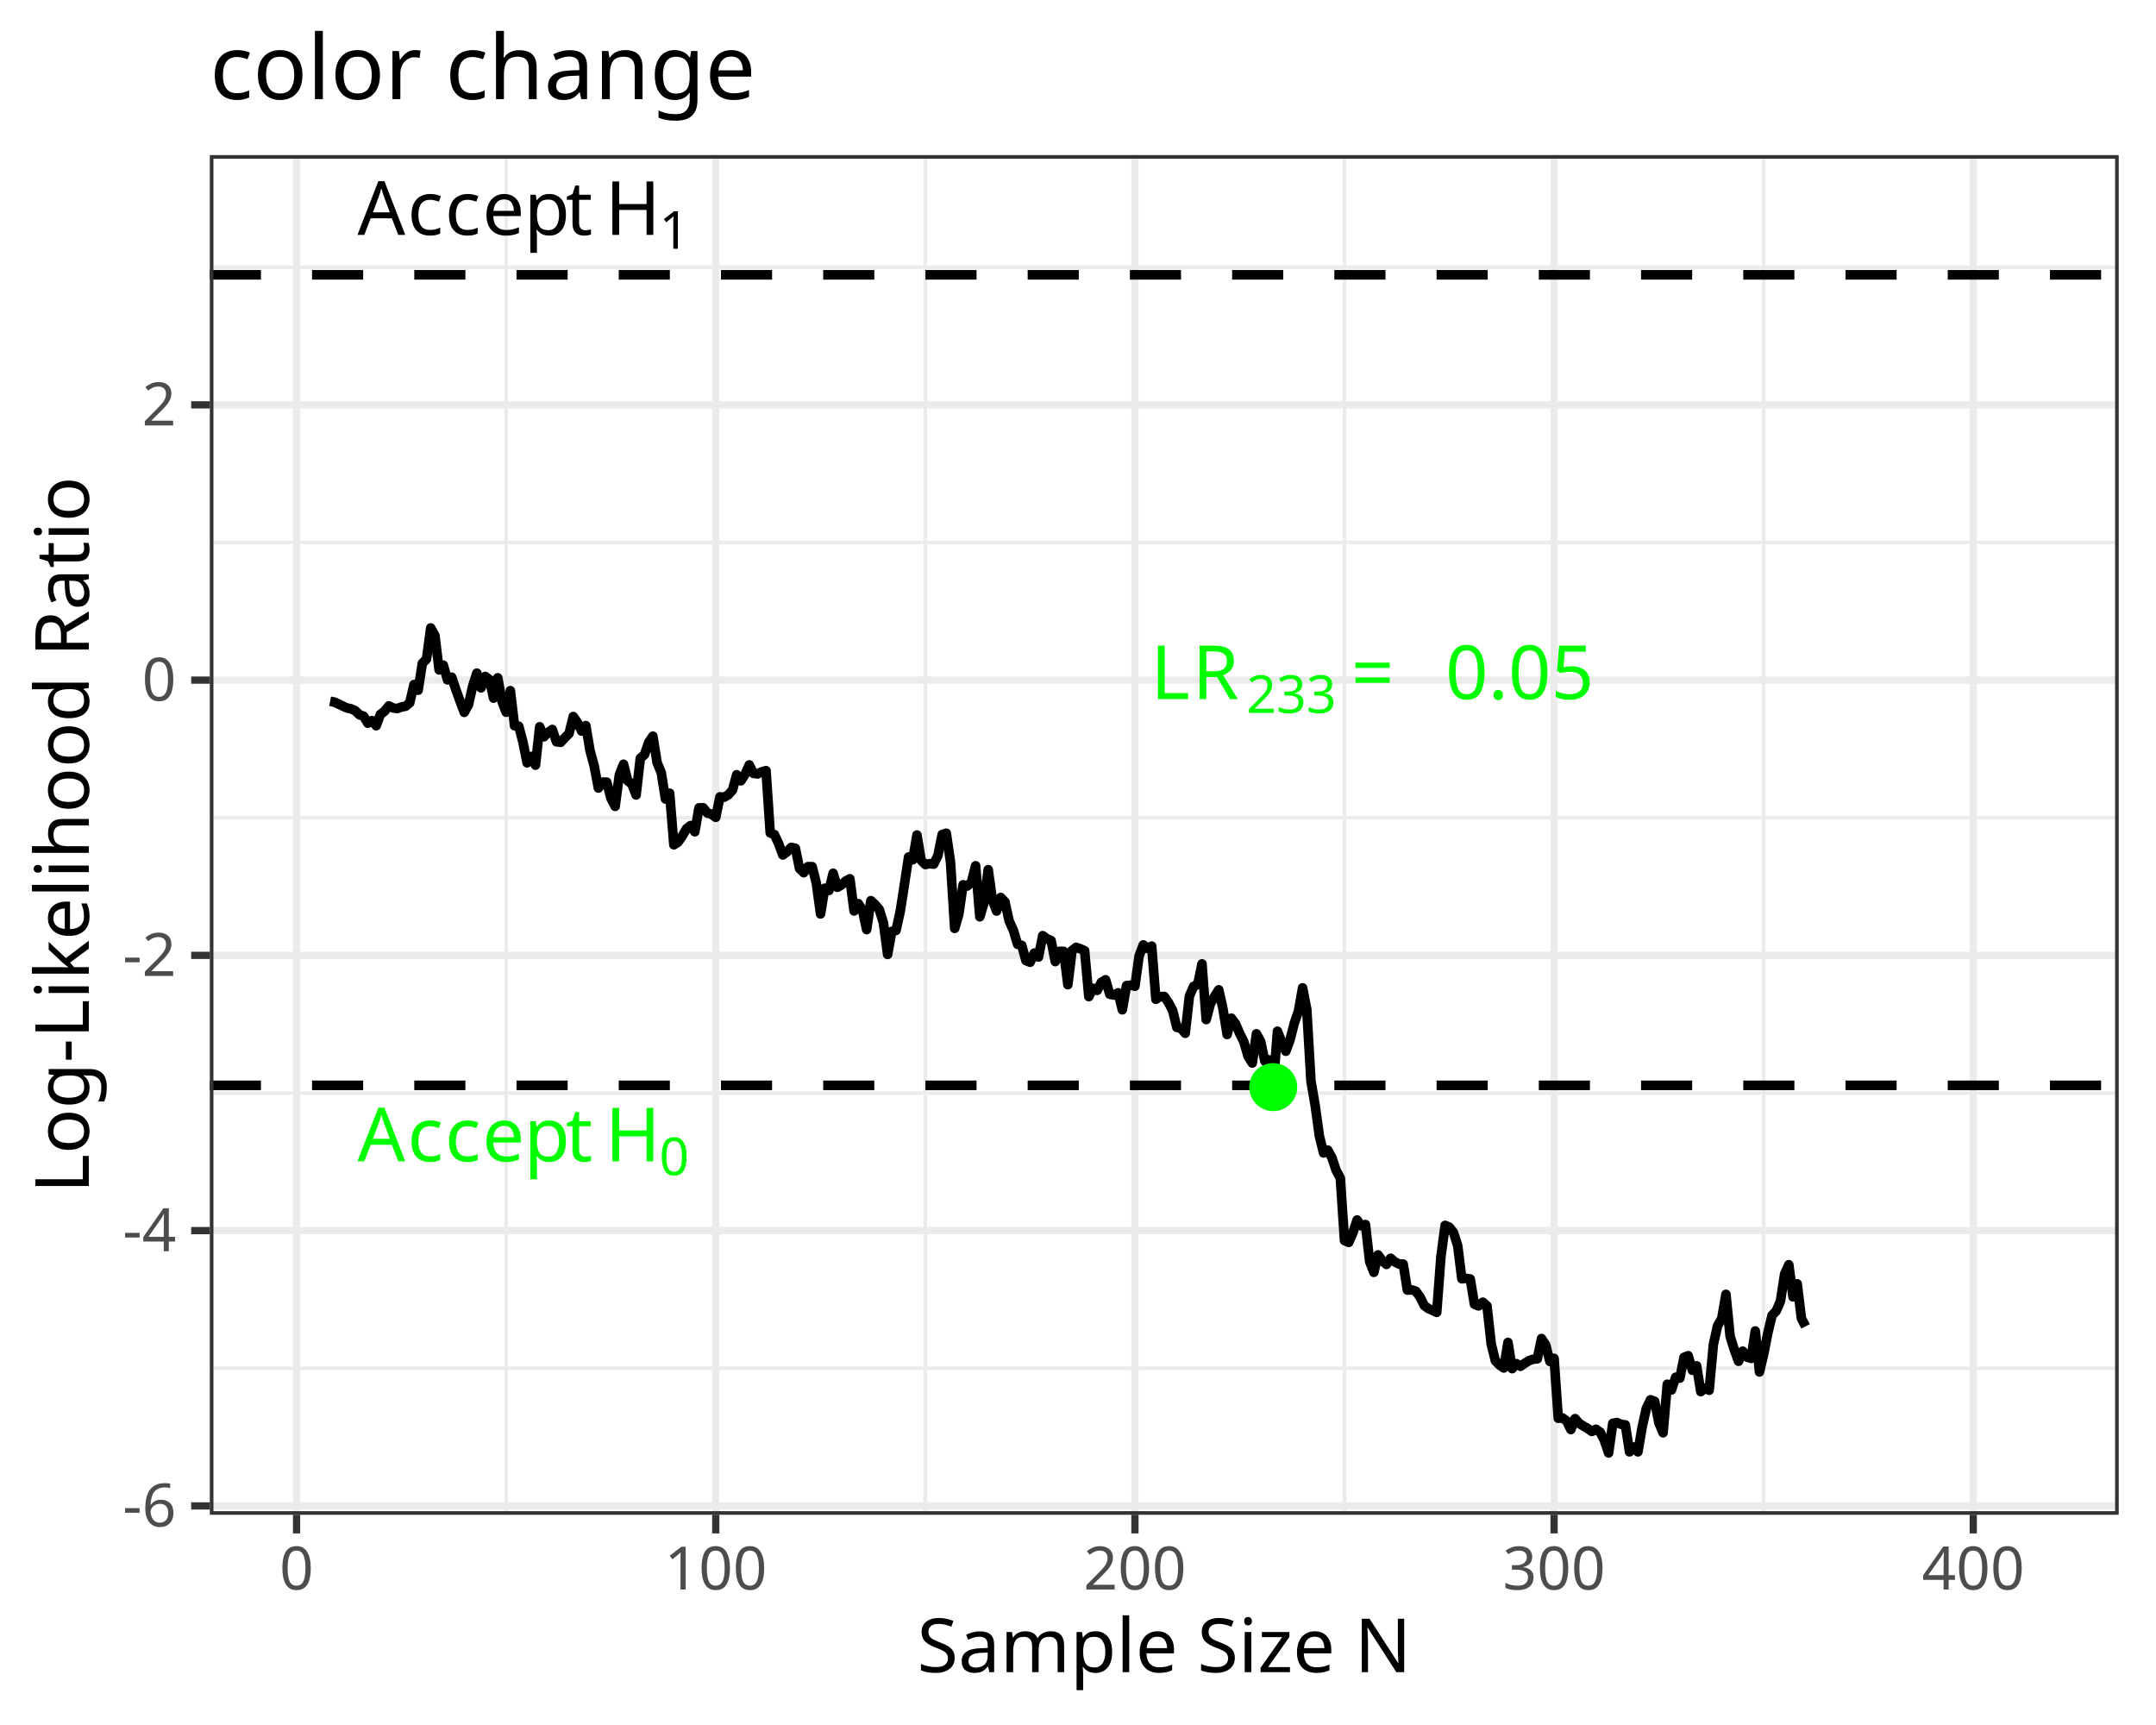
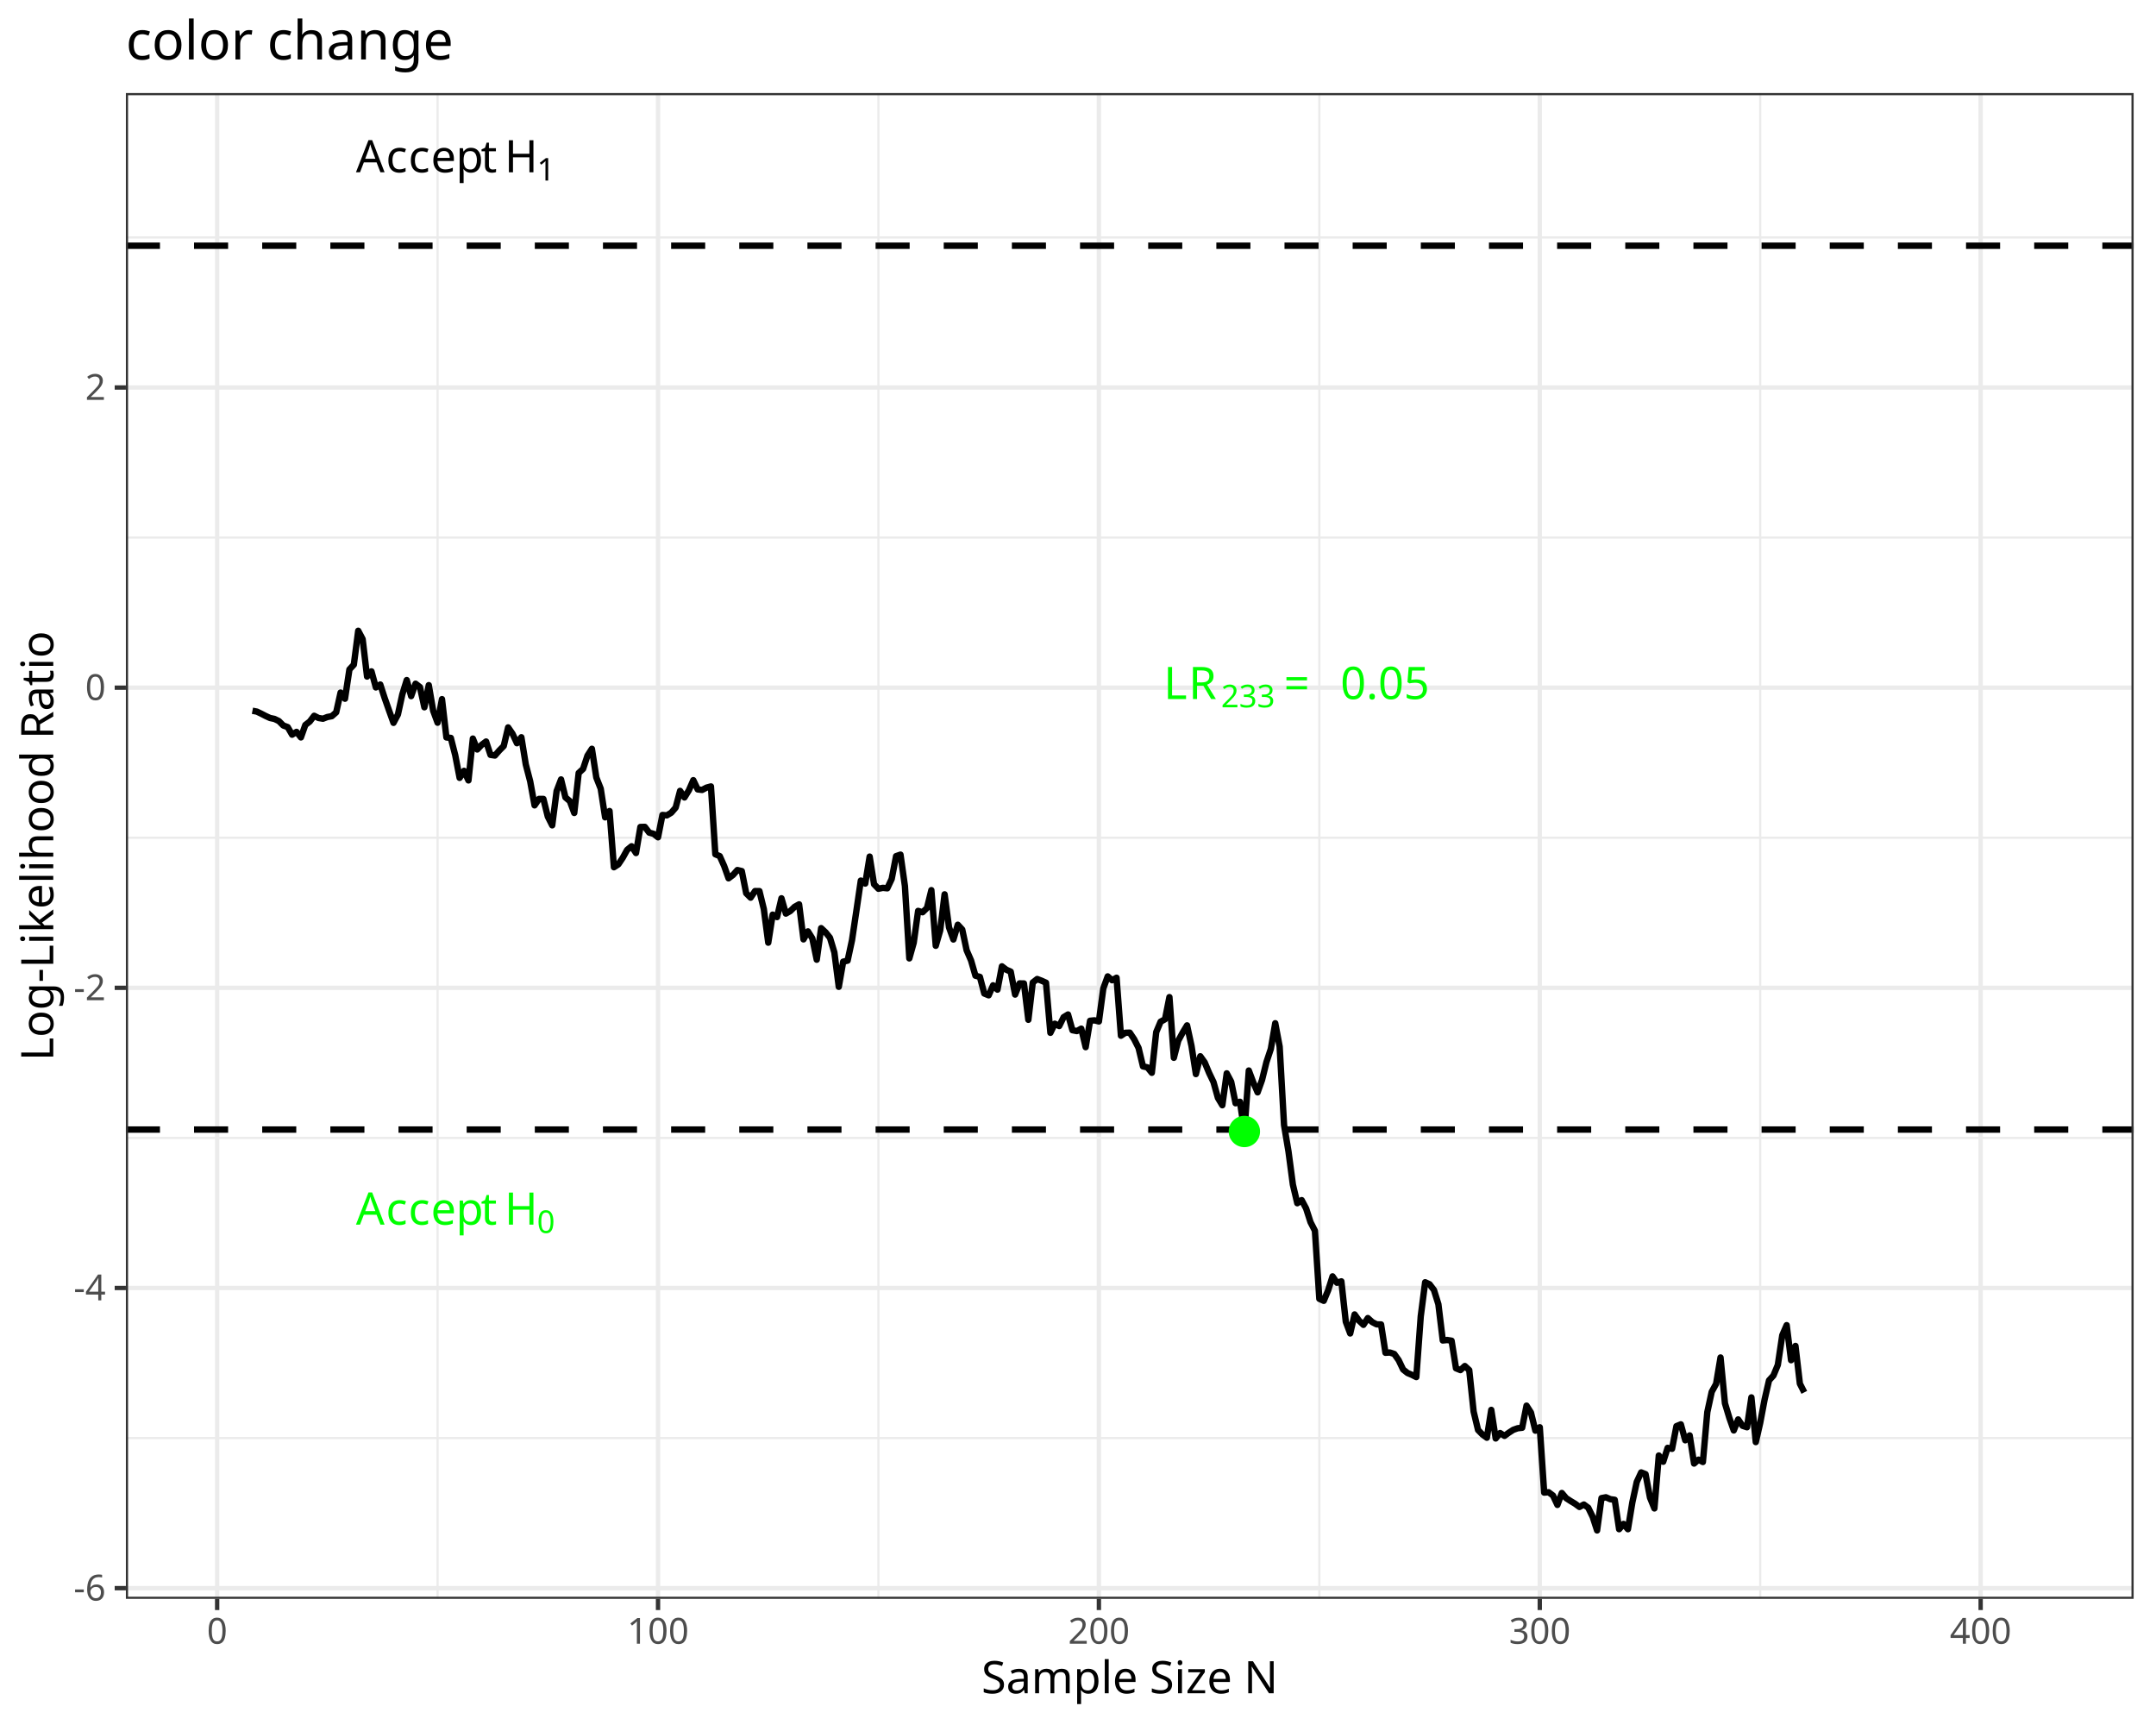
<svg xmlns="http://www.w3.org/2000/svg" class="svglite" data-engine-version="2.0" width="720.00pt" height="576.00pt" viewBox="0 0 720.00 576.00">
  <defs>
    <style type="text/css">
    .svglite line, .svglite polyline, .svglite polygon, .svglite path, .svglite rect, .svglite circle {
      fill: none;
      stroke: #000000;
      stroke-linecap: round;
      stroke-linejoin: round;
      stroke-miterlimit: 10.00;
    }
  </style>
  </defs>
  <rect width="100%" height="100%" style="stroke: none; fill: #FFFFFF;" />
  <defs>
    <clipPath id="cpMC4wMHw3MjAuMDB8MC4wMHw1NzYuMDA=">
      <rect x="0.00" y="0.00" width="720.00" height="576.00" />
    </clipPath>
  </defs>
  <g clip-path="url(#cpMC4wMHw3MjAuMDB8MC4wMHw1NzYuMDA=)">
-     <rect x="0.00" y="0.00" width="720.00" height="576.00" style="stroke-width: 2.42; stroke: #FFFFFF; fill: #FFFFFF;" />
+     <rect x="-0" y="0.00" width="720.00" height="576.00" style="stroke-width: 1.45; stroke: #FFFFFF; fill: #FFFFFF;" />
  </g>
  <defs>
-     <clipPath id="cpNzAuMDd8NzA3LjU1fDUxLjc4fDUwNS44MA==">
-       <rect x="70.07" y="51.78" width="637.48" height="454.02" />
+     <clipPath id="cpNDIuMDR8NzEyLjUzfDMxLjA3fDUzMy44OA==">
+       <rect x="42.04" y="31.07" width="670.49" height="502.81" />
    </clipPath>
  </defs>
-   <g clip-path="url(#cpNzAuMDd8NzA3LjU1fDUxLjc4fDUwNS44MA==)">
-     <rect x="70.07" y="51.78" width="637.48" height="454.02" style="stroke-width: 2.42; stroke: none; fill: #FFFFFF;" />
-     <polyline points="70.07,456.88 707.55,456.88 " style="stroke-width: 1.21; stroke: #EBEBEB; stroke-linecap: butt;" />
-     <polyline points="70.07,364.97 707.55,364.97 " style="stroke-width: 1.21; stroke: #EBEBEB; stroke-linecap: butt;" />
-     <polyline points="70.07,273.05 707.55,273.05 " style="stroke-width: 1.21; stroke: #EBEBEB; stroke-linecap: butt;" />
-     <polyline points="70.07,181.14 707.55,181.14 " style="stroke-width: 1.21; stroke: #EBEBEB; stroke-linecap: butt;" />
-     <polyline points="70.07,89.22 707.55,89.22 " style="stroke-width: 1.21; stroke: #EBEBEB; stroke-linecap: butt;" />
-     <polyline points="169.03,505.80 169.03,51.78 " style="stroke-width: 1.21; stroke: #EBEBEB; stroke-linecap: butt;" />
-     <polyline points="309.02,505.80 309.02,51.78 " style="stroke-width: 1.21; stroke: #EBEBEB; stroke-linecap: butt;" />
-     <polyline points="449.00,505.80 449.00,51.78 " style="stroke-width: 1.21; stroke: #EBEBEB; stroke-linecap: butt;" />
-     <polyline points="588.98,505.80 588.98,51.78 " style="stroke-width: 1.21; stroke: #EBEBEB; stroke-linecap: butt;" />
-     <polyline points="70.07,502.84 707.55,502.84 " style="stroke-width: 2.42; stroke: #EBEBEB; stroke-linecap: butt;" />
-     <polyline points="70.07,410.92 707.55,410.92 " style="stroke-width: 2.42; stroke: #EBEBEB; stroke-linecap: butt;" />
-     <polyline points="70.07,319.01 707.55,319.01 " style="stroke-width: 2.42; stroke: #EBEBEB; stroke-linecap: butt;" />
-     <polyline points="70.07,227.09 707.55,227.09 " style="stroke-width: 2.42; stroke: #EBEBEB; stroke-linecap: butt;" />
-     <polyline points="70.07,135.18 707.55,135.18 " style="stroke-width: 2.42; stroke: #EBEBEB; stroke-linecap: butt;" />
-     <polyline points="99.04,505.80 99.04,51.78 " style="stroke-width: 2.42; stroke: #EBEBEB; stroke-linecap: butt;" />
-     <polyline points="239.03,505.80 239.03,51.78 " style="stroke-width: 2.42; stroke: #EBEBEB; stroke-linecap: butt;" />
-     <polyline points="379.01,505.80 379.01,51.78 " style="stroke-width: 2.42; stroke: #EBEBEB; stroke-linecap: butt;" />
-     <polyline points="518.99,505.80 518.99,51.78 " style="stroke-width: 2.42; stroke: #EBEBEB; stroke-linecap: butt;" />
-     <polyline points="658.97,505.80 658.97,51.78 " style="stroke-width: 2.42; stroke: #EBEBEB; stroke-linecap: butt;" />
-     <polyline points="110.24,234.16 111.64,234.42 113.04,235.07 114.44,235.76 115.84,236.38 117.24,236.67 118.64,237.32 120.04,238.67 121.44,239.16 122.84,241.49 124.24,240.63 125.64,242.32 127.04,238.52 128.44,237.48 129.84,235.70 131.24,236.39 132.64,236.60 134.04,236.08 135.44,235.82 136.84,234.65 138.24,228.60 139.64,230.48 141.04,221.51 142.44,220.06 143.84,209.67 145.24,212.22 146.64,223.69 148.04,222.11 149.44,227.02 150.84,226.13 152.24,230.28 153.64,234.13 155.04,237.87 156.44,235.32 157.84,229.16 159.24,224.77 160.64,229.69 162.04,225.88 163.44,226.91 164.83,233.10 166.23,226.33 167.63,234.16 169.03,237.82 170.43,230.61 171.83,242.33 173.23,242.48 174.63,247.75 176.03,254.71 177.43,252.57 178.83,255.49 180.23,242.68 181.63,246.02 183.03,244.59 184.43,243.58 185.83,247.68 187.23,247.87 188.63,246.34 190.03,244.96 191.43,239.26 192.83,241.22 194.23,244.11 195.63,242.28 197.03,250.59 198.43,255.76 199.83,263.14 201.23,261.17 202.63,261.17 204.03,266.58 205.43,269.25 206.83,258.77 208.23,255.19 209.63,260.71 211.03,261.84 212.43,265.46 213.83,253.22 215.23,251.98 216.63,247.91 218.03,245.81 219.43,254.61 220.83,258.03 222.23,266.80 223.63,264.86 225.03,282.08 226.43,281.20 227.83,279.18 229.23,276.75 230.63,275.66 232.03,277.74 233.43,269.76 234.83,269.72 236.23,271.48 237.63,271.85 239.03,272.91 240.43,266.08 241.83,266.20 243.23,265.39 244.62,263.82 246.02,258.70 247.42,260.72 248.82,258.53 250.22,255.42 251.62,258.24 253.02,258.41 254.42,257.71 255.82,257.33 257.22,278.12 258.62,278.68 260.02,281.70 261.42,285.48 262.82,284.46 264.22,282.95 265.62,283.26 267.02,290.04 268.42,291.40 269.82,289.38 271.22,289.39 272.62,294.90 274.02,305.18 275.42,296.60 276.82,297.34 278.22,291.59 279.62,296.28 281.02,295.50 282.42,294.19 283.82,293.44 285.22,304.18 286.62,301.73 288.02,303.87 289.42,310.40 290.82,300.74 292.22,302.01 293.62,303.68 295.02,308.17 296.42,318.70 297.82,311.00 299.22,310.69 300.62,304.40 302.02,295.39 303.42,286.17 304.82,287.08 306.22,278.83 307.62,287.29 309.02,288.68 310.42,288.39 311.82,288.54 313.22,285.67 314.62,278.69 316.02,278.22 317.42,287.85 318.82,310.00 320.22,305.19 321.62,295.45 323.02,295.86 324.41,294.58 325.81,289.09 327.21,306.13 328.61,301.45 330.01,290.38 331.41,300.49 332.81,304.21 334.21,299.68 335.61,301.17 337.01,307.52 338.41,310.62 339.81,315.30 341.21,315.66 342.61,320.75 344.01,321.31 345.41,318.24 346.81,319.57 348.21,312.43 349.61,313.46 351.01,314.06 352.41,321.08 353.81,317.66 355.21,317.67 356.61,328.80 358.01,317.38 359.41,316.32 360.81,316.83 362.21,317.45 363.61,332.78 365.01,330.00 366.41,330.70 367.81,328.00 369.21,327.17 370.61,331.99 372.01,332.26 373.41,331.51 374.81,337.18 376.21,329.10 377.61,328.97 379.01,329.31 380.41,319.19 381.81,315.51 383.21,316.70 384.61,315.92 386.01,333.68 387.41,332.78 388.81,332.73 390.21,334.76 391.61,337.43 393.01,343.07 394.41,343.36 395.81,345.03 397.21,332.57 398.61,329.37 400.01,328.64 401.41,321.85 402.81,340.44 404.20,335.20 405.60,332.73 407.00,330.51 408.40,336.79 409.80,345.43 411.20,339.97 412.60,341.84 414.00,345.08 415.40,347.90 416.80,352.73 418.20,354.96 419.60,345.20 421.00,347.76 422.40,354.36 423.80,353.90 425.20,363.01 426.60,344.33 428.00,347.92 429.40,351.02 430.80,347.25 432.20,341.75 433.60,337.71 435.00,329.85 436.40,337.02 437.80,361.00 439.20,369.11 440.60,379.28 442.00,384.97 443.40,384.03 444.80,386.59 446.20,390.78 447.60,393.38 449.00,414.24 450.40,414.85 451.80,411.63 453.20,407.37 454.60,409.33 456.00,408.89 457.40,421.26 458.80,424.85 460.20,419.03 461.60,420.92 463.00,422.21 464.40,420.14 465.80,421.37 467.20,422.07 468.60,422.09 470.00,430.77 471.40,430.69 472.80,431.14 474.20,433.04 475.60,435.88 477.00,436.95 478.40,437.53 479.80,438.21 481.20,419.61 482.60,409.17 483.99,409.78 485.39,411.55 486.79,415.90 488.19,427.00 489.59,426.85 490.99,427.08 492.39,435.51 493.79,436.06 495.19,434.82 496.59,436.07 497.99,448.77 499.39,454.41 500.79,455.80 502.19,456.78 503.59,448.25 504.99,457.01 506.39,455.34 507.79,456.21 509.19,455.22 510.59,454.36 511.99,453.87 513.39,453.73 514.79,446.96 516.19,449.07 517.59,454.61 518.99,453.58 520.39,473.58 521.79,473.47 523.19,474.48 524.59,477.35 525.99,473.70 527.39,475.30 528.79,476.17 530.19,476.98 531.59,477.98 532.99,477.24 534.39,478.22 535.79,481.02 537.19,485.16 538.59,475.27 539.99,475.01 541.39,475.60 542.79,475.79 544.19,484.79 545.59,483.17 546.99,484.79 548.39,476.55 549.79,470.31 551.19,467.41 552.59,467.93 553.99,475.12 555.39,478.43 556.79,462.22 558.19,464.13 559.59,459.88 560.99,460.17 562.38,453.23 563.78,452.69 565.18,457.56 566.58,456.07 567.98,464.69 569.38,463.50 570.78,464.22 572.18,448.93 573.58,442.72 574.98,440.27 576.38,432.20 577.78,446.24 579.18,450.71 580.58,454.55 581.98,451.17 583.38,453.12 584.78,453.58 586.18,444.43 587.58,458.11 588.98,452.22 590.38,445.05 591.78,439.22 593.18,437.74 594.58,434.48 595.98,425.41 597.38,422.31 598.78,433.04 600.18,428.67 601.58,440.22 602.98,442.89 " style="stroke-width: 3.20; stroke-linecap: butt;" />
-     <line x1="70.07" y1="91.77" x2="707.55" y2="91.77" style="stroke-width: 3.20; stroke-dasharray: 17.07,17.07; stroke-linecap: butt;" />
-     <line x1="70.07" y1="362.41" x2="707.55" y2="362.41" style="stroke-width: 3.20; stroke-dasharray: 17.07,17.07; stroke-linecap: butt;" />
-     <circle cx="425.20" cy="363.01" r="7.21" style="stroke-width: 1.61; stroke: #00FF00; fill: #00FF00;" />
-     <text x="384.29" y="233.43" style="font-size: 25.00px; fill: #00FF00; font-family: sans;" textLength="13.90px" lengthAdjust="spacingAndGlyphs">L</text>
-     <text x="398.19" y="233.43" style="font-size: 25.00px; fill: #00FF00; font-family: sans;" textLength="18.06px" lengthAdjust="spacingAndGlyphs">R</text>
-     <text x="416.25" y="238.05" style="font-size: 17.50px; fill: #00FF00; font-family: sans;" textLength="29.20px" lengthAdjust="spacingAndGlyphs">233</text>
-     <text x="451.24" y="233.43" style="font-size: 25.00px; fill: #00FF00; font-family: sans;" textLength="19.41px" lengthAdjust="spacingAndGlyphs">=</text>
-     <text x="476.44" y="233.43" style="font-size: 25.00px; fill: #00FF00; font-family: sans;" textLength="6.25px" lengthAdjust="spacingAndGlyphs"> </text>
-     <text x="482.69" y="233.43" style="font-size: 25.00px; fill: #00FF00; font-family: sans;" textLength="48.66px" lengthAdjust="spacingAndGlyphs">0.05</text>
-     <text x="119.38" y="78.43" style="font-size: 25.00px; font-family: sans;" textLength="16.68px" lengthAdjust="spacingAndGlyphs">A</text>
-     <text x="136.06" y="78.43" style="font-size: 25.00px; font-family: sans;" textLength="12.51px" lengthAdjust="spacingAndGlyphs">c</text>
-     <text x="148.57" y="78.43" style="font-size: 25.00px; font-family: sans;" textLength="12.51px" lengthAdjust="spacingAndGlyphs">c</text>
-     <text x="161.08" y="78.43" style="font-size: 25.00px; font-family: sans;" textLength="13.90px" lengthAdjust="spacingAndGlyphs">e</text>
-     <text x="174.99" y="78.43" style="font-size: 25.00px; font-family: sans;" textLength="13.90px" lengthAdjust="spacingAndGlyphs">p</text>
-     <text x="188.89" y="78.43" style="font-size: 25.00px; font-family: sans;" textLength="6.94px" lengthAdjust="spacingAndGlyphs">t</text>
-     <text x="195.84" y="78.43" style="font-size: 25.00px; font-family: sans;" textLength="6.25px" lengthAdjust="spacingAndGlyphs"> </text>
-     <text x="202.09" y="78.43" style="font-size: 25.00px; font-family: sans;" textLength="18.06px" lengthAdjust="spacingAndGlyphs">H</text>
-     <text x="220.15" y="83.05" style="font-size: 17.50px; font-family: sans;" textLength="9.73px" lengthAdjust="spacingAndGlyphs">1</text>
-     <text x="119.38" y="387.78" style="font-size: 25.00px; fill: #00FF00; font-family: sans;" textLength="16.68px" lengthAdjust="spacingAndGlyphs">A</text>
-     <text x="136.06" y="387.78" style="font-size: 25.00px; fill: #00FF00; font-family: sans;" textLength="12.51px" lengthAdjust="spacingAndGlyphs">c</text>
-     <text x="148.57" y="387.78" style="font-size: 25.00px; fill: #00FF00; font-family: sans;" textLength="12.51px" lengthAdjust="spacingAndGlyphs">c</text>
-     <text x="161.08" y="387.78" style="font-size: 25.00px; fill: #00FF00; font-family: sans;" textLength="13.90px" lengthAdjust="spacingAndGlyphs">e</text>
-     <text x="174.99" y="387.78" style="font-size: 25.00px; fill: #00FF00; font-family: sans;" textLength="13.90px" lengthAdjust="spacingAndGlyphs">p</text>
-     <text x="188.89" y="387.78" style="font-size: 25.00px; fill: #00FF00; font-family: sans;" textLength="6.94px" lengthAdjust="spacingAndGlyphs">t</text>
-     <text x="195.84" y="387.78" style="font-size: 25.00px; fill: #00FF00; font-family: sans;" textLength="6.25px" lengthAdjust="spacingAndGlyphs"> </text>
-     <text x="202.09" y="387.78" style="font-size: 25.00px; fill: #00FF00; font-family: sans;" textLength="18.06px" lengthAdjust="spacingAndGlyphs">H</text>
-     <text x="220.15" y="392.40" style="font-size: 17.50px; fill: #00FF00; font-family: sans;" textLength="9.73px" lengthAdjust="spacingAndGlyphs">0</text>
-     <rect x="70.07" y="51.78" width="637.48" height="454.02" style="stroke-width: 2.42; stroke: #333333;" />
+   <g clip-path="url(#cpNDIuMDR8NzEyLjUzfDMxLjA3fDUzMy44OA==)">
+     <rect x="42.04" y="31.07" width="670.49" height="502.81" style="stroke-width: 1.45; stroke: none; fill: #FFFFFF;" />
+     <polyline points="42.04,480.19 712.53,480.19 " style="stroke-width: 0.73; stroke: #EBEBEB; stroke-linecap: butt;" />
+     <polyline points="42.04,379.96 712.53,379.96 " style="stroke-width: 0.73; stroke: #EBEBEB; stroke-linecap: butt;" />
+     <polyline points="42.04,279.73 712.53,279.73 " style="stroke-width: 0.73; stroke: #EBEBEB; stroke-linecap: butt;" />
+     <polyline points="42.04,179.51 712.53,179.51 " style="stroke-width: 0.73; stroke: #EBEBEB; stroke-linecap: butt;" />
+     <polyline points="42.04,79.28 712.53,79.28 " style="stroke-width: 0.73; stroke: #EBEBEB; stroke-linecap: butt;" />
+     <polyline points="146.13,533.88 146.13,31.07 " style="stroke-width: 0.73; stroke: #EBEBEB; stroke-linecap: butt;" />
+     <polyline points="293.36,533.88 293.36,31.07 " style="stroke-width: 0.73; stroke: #EBEBEB; stroke-linecap: butt;" />
+     <polyline points="440.59,533.88 440.59,31.07 " style="stroke-width: 0.73; stroke: #EBEBEB; stroke-linecap: butt;" />
+     <polyline points="587.82,533.88 587.82,31.07 " style="stroke-width: 0.73; stroke: #EBEBEB; stroke-linecap: butt;" />
+     <polyline points="42.04,530.30 712.53,530.30 " style="stroke-width: 1.45; stroke: #EBEBEB; stroke-linecap: butt;" />
+     <polyline points="42.04,430.07 712.53,430.07 " style="stroke-width: 1.45; stroke: #EBEBEB; stroke-linecap: butt;" />
+     <polyline points="42.04,329.85 712.53,329.85 " style="stroke-width: 1.45; stroke: #EBEBEB; stroke-linecap: butt;" />
+     <polyline points="42.04,229.62 712.53,229.62 " style="stroke-width: 1.45; stroke: #EBEBEB; stroke-linecap: butt;" />
+     <polyline points="42.04,129.39 712.53,129.39 " style="stroke-width: 1.45; stroke: #EBEBEB; stroke-linecap: butt;" />
+     <polyline points="72.52,533.88 72.52,31.07 " style="stroke-width: 1.45; stroke: #EBEBEB; stroke-linecap: butt;" />
+     <polyline points="219.75,533.88 219.75,31.07 " style="stroke-width: 1.45; stroke: #EBEBEB; stroke-linecap: butt;" />
+     <polyline points="366.98,533.88 366.98,31.07 " style="stroke-width: 1.45; stroke: #EBEBEB; stroke-linecap: butt;" />
+     <polyline points="514.21,533.88 514.21,31.07 " style="stroke-width: 1.45; stroke: #EBEBEB; stroke-linecap: butt;" />
+     <polyline points="661.44,533.88 661.44,31.07 " style="stroke-width: 1.45; stroke: #EBEBEB; stroke-linecap: butt;" />
+     <polyline points="84.30,237.33 85.77,237.61 87.24,238.31 88.71,239.07 90.18,239.75 91.66,240.06 93.13,240.77 94.60,242.25 96.07,242.78 97.55,245.32 99.02,244.38 100.49,246.23 101.96,242.08 103.44,240.94 104.91,239.01 106.38,239.75 107.85,239.99 109.32,239.42 110.80,239.14 112.27,237.86 113.74,231.26 115.21,233.31 116.69,223.54 118.16,221.95 119.63,210.62 121.10,213.40 122.58,225.91 124.05,224.18 125.52,229.54 126.99,228.57 128.46,233.10 129.94,237.29 131.41,241.37 132.88,238.59 134.35,231.87 135.83,227.09 137.30,232.45 138.77,228.30 140.24,229.42 141.72,236.17 143.19,228.78 144.66,237.33 146.13,241.32 147.60,233.45 149.08,246.24 150.55,246.40 152.02,252.15 153.49,259.74 154.97,257.40 156.44,260.59 157.91,246.62 159.38,250.26 160.86,248.70 162.33,247.60 163.80,252.06 165.27,252.28 166.74,250.60 168.22,249.10 169.69,242.89 171.16,245.02 172.63,248.17 174.11,246.18 175.58,255.24 177.05,260.88 178.52,268.92 180.00,266.77 181.47,266.78 182.94,272.68 184.41,275.59 185.88,264.16 187.36,260.26 188.83,266.27 190.30,267.51 191.77,271.46 193.25,258.11 194.72,256.76 196.19,252.32 197.66,250.03 199.14,259.62 200.61,263.35 202.08,272.92 203.55,270.81 205.02,289.58 206.50,288.62 207.97,286.42 209.44,283.77 210.91,282.58 212.39,284.84 213.86,276.14 215.33,276.10 216.80,278.02 218.28,278.43 219.75,279.58 221.22,272.13 222.69,272.26 224.16,271.38 225.64,269.67 227.11,264.08 228.58,266.28 230.05,263.89 231.53,260.51 233.00,263.59 234.47,263.77 235.94,263.00 237.42,262.60 238.89,285.26 240.36,285.87 241.83,289.16 243.30,293.28 244.78,292.17 246.25,290.52 247.72,290.87 249.19,298.26 250.67,299.74 252.14,297.54 253.61,297.55 255.08,303.56 256.56,314.77 258.03,305.41 259.50,306.22 260.97,299.95 262.44,305.06 263.92,304.21 265.39,302.78 266.86,301.97 268.33,313.67 269.81,311.00 271.28,313.34 272.75,320.46 274.22,309.92 275.70,311.31 277.17,313.13 278.64,318.03 280.11,329.51 281.58,321.11 283.06,320.77 284.53,313.92 286.00,304.09 287.47,294.04 288.95,295.03 290.42,286.03 291.89,295.26 293.36,296.77 294.83,296.46 296.31,296.62 297.78,293.50 299.25,285.88 300.72,285.37 302.20,295.87 303.67,320.02 305.14,314.78 306.61,304.16 308.09,304.61 309.56,303.21 311.03,297.23 312.50,315.81 313.97,310.70 315.45,298.63 316.92,309.65 318.39,313.71 319.86,308.78 321.34,310.39 322.81,317.31 324.28,320.70 325.75,325.80 327.23,326.19 328.70,331.75 330.17,332.35 331.64,329.01 333.11,330.45 334.59,322.67 336.06,323.80 337.53,324.45 339.00,332.10 340.48,328.37 341.95,328.39 343.42,340.52 344.89,328.07 346.37,326.91 347.84,327.47 349.31,328.14 350.78,344.87 352.25,341.83 353.73,342.60 355.20,339.65 356.67,338.75 358.14,344.00 359.62,344.29 361.09,343.48 362.56,349.66 364.03,340.85 365.51,340.70 366.98,341.08 368.45,330.05 369.92,326.03 371.39,327.32 372.87,326.48 374.34,345.84 375.81,344.86 377.28,344.81 378.76,347.02 380.23,349.93 381.70,356.08 383.17,356.40 384.65,358.22 386.12,344.64 387.59,341.15 389.06,340.35 390.53,332.95 392.01,353.21 393.48,347.50 394.95,344.80 396.42,342.38 397.90,349.23 399.37,358.65 400.84,352.70 402.31,354.75 403.79,358.28 405.26,361.35 406.73,366.62 408.20,369.05 409.67,358.40 411.15,361.20 412.62,368.39 414.09,367.90 415.56,377.82 417.04,357.46 418.51,361.37 419.98,364.75 421.45,360.64 422.93,354.64 424.40,350.23 425.87,341.67 427.34,349.49 428.81,375.64 430.29,384.48 431.76,395.56 433.23,401.77 434.70,400.74 436.18,403.53 437.65,408.10 439.12,410.95 440.59,433.68 442.07,434.36 443.54,430.84 445.01,426.20 446.48,428.33 447.95,427.86 449.43,441.34 450.90,445.26 452.37,438.91 453.84,440.97 455.32,442.38 456.79,440.12 458.26,441.46 459.73,442.22 461.21,442.25 462.68,451.71 464.15,451.62 465.62,452.11 467.09,454.19 468.57,457.29 470.04,458.46 471.51,459.08 472.98,459.82 474.46,439.55 475.93,428.16 477.40,428.83 478.87,430.75 480.35,435.50 481.82,447.60 483.29,447.44 484.76,447.68 486.23,456.89 487.71,457.49 489.18,456.13 490.65,457.49 492.12,471.34 493.60,477.50 495.07,479.00 496.54,480.07 498.01,470.78 499.49,480.32 500.96,478.51 502.43,479.45 503.90,478.38 505.37,477.43 506.85,476.91 508.32,476.75 509.79,469.36 511.26,471.67 512.74,477.71 514.21,476.58 515.68,498.40 517.15,498.27 518.63,499.38 520.10,502.51 521.57,498.53 523.04,500.27 524.51,501.22 525.99,502.11 527.46,503.19 528.93,502.38 530.40,503.45 531.88,506.50 533.35,511.03 534.82,500.24 536.29,499.96 537.77,500.60 539.24,500.80 540.71,510.62 542.18,508.86 543.65,510.62 545.13,501.63 546.60,494.83 548.07,491.66 549.54,492.24 551.02,500.08 552.49,503.68 553.96,486.01 555.43,488.09 556.91,483.46 558.38,483.78 559.85,476.21 561.32,475.61 562.79,480.93 564.27,479.30 565.74,488.70 567.21,487.40 568.68,488.18 570.16,471.52 571.63,464.75 573.10,462.08 574.57,453.28 576.05,468.58 577.52,473.45 578.99,477.64 580.46,473.96 581.93,476.09 583.41,476.58 584.88,466.61 586.35,481.53 587.82,475.11 589.30,467.28 590.77,460.93 592.24,459.32 593.71,455.76 595.19,445.86 596.66,442.49 598.13,454.19 599.60,449.42 601.07,462.02 602.55,464.93 " style="stroke-width: 2.13; stroke-linecap: butt;" />
+     <line x1="42.04" y1="82.06" x2="712.53" y2="82.06" style="stroke-width: 2.13; stroke-dasharray: 11.38,11.38; stroke-linecap: butt;" />
+     <line x1="42.04" y1="377.18" x2="712.53" y2="377.18" style="stroke-width: 2.13; stroke-dasharray: 11.38,11.38; stroke-linecap: butt;" />
+     <circle cx="415.56" cy="377.82" r="4.75" style="stroke-width: 0.97; stroke: #00FF00; fill: #00FF00;" />
+     <text x="388.60" y="233.42" style="font-size: 15.00px; fill: #00FF00; font-family: sans;" textLength="8.34px" lengthAdjust="spacingAndGlyphs">L</text>
+     <text x="396.94" y="233.42" style="font-size: 15.00px; fill: #00FF00; font-family: sans;" textLength="10.84px" lengthAdjust="spacingAndGlyphs">R</text>
+     <text x="407.78" y="236.19" style="font-size: 10.50px; fill: #00FF00; font-family: sans;" textLength="17.52px" lengthAdjust="spacingAndGlyphs">233</text>
+     <text x="428.77" y="233.42" style="font-size: 15.00px; fill: #00FF00; font-family: sans;" textLength="11.65px" lengthAdjust="spacingAndGlyphs">=</text>
+     <text x="443.89" y="233.42" style="font-size: 15.00px; fill: #00FF00; font-family: sans;" textLength="3.75px" lengthAdjust="spacingAndGlyphs"> </text>
+     <text x="447.64" y="233.42" style="font-size: 15.00px; fill: #00FF00; font-family: sans;" textLength="29.20px" lengthAdjust="spacingAndGlyphs">0.05</text>
+     <text x="118.87" y="57.53" style="font-size: 15.00px; font-family: sans;" textLength="10.01px" lengthAdjust="spacingAndGlyphs">A</text>
+     <text x="128.88" y="57.53" style="font-size: 15.00px; font-family: sans;" textLength="7.51px" lengthAdjust="spacingAndGlyphs">c</text>
+     <text x="136.38" y="57.53" style="font-size: 15.00px; font-family: sans;" textLength="7.51px" lengthAdjust="spacingAndGlyphs">c</text>
+     <text x="143.89" y="57.53" style="font-size: 15.00px; font-family: sans;" textLength="8.34px" lengthAdjust="spacingAndGlyphs">e</text>
+     <text x="152.23" y="57.53" style="font-size: 15.00px; font-family: sans;" textLength="8.34px" lengthAdjust="spacingAndGlyphs">p</text>
+     <text x="160.58" y="57.53" style="font-size: 15.00px; font-family: sans;" textLength="4.17px" lengthAdjust="spacingAndGlyphs">t</text>
+     <text x="164.74" y="57.53" style="font-size: 15.00px; font-family: sans;" textLength="3.75px" lengthAdjust="spacingAndGlyphs"> </text>
+     <text x="168.50" y="57.53" style="font-size: 15.00px; font-family: sans;" textLength="10.84px" lengthAdjust="spacingAndGlyphs">H</text>
+     <text x="179.33" y="60.30" style="font-size: 10.50px; font-family: sans;" textLength="5.84px" lengthAdjust="spacingAndGlyphs">1</text>
+     <text x="118.87" y="408.92" style="font-size: 15.00px; fill: #00FF00; font-family: sans;" textLength="10.01px" lengthAdjust="spacingAndGlyphs">A</text>
+     <text x="128.88" y="408.92" style="font-size: 15.00px; fill: #00FF00; font-family: sans;" textLength="7.51px" lengthAdjust="spacingAndGlyphs">c</text>
+     <text x="136.38" y="408.92" style="font-size: 15.00px; fill: #00FF00; font-family: sans;" textLength="7.51px" lengthAdjust="spacingAndGlyphs">c</text>
+     <text x="143.89" y="408.92" style="font-size: 15.00px; fill: #00FF00; font-family: sans;" textLength="8.34px" lengthAdjust="spacingAndGlyphs">e</text>
+     <text x="152.23" y="408.92" style="font-size: 15.00px; fill: #00FF00; font-family: sans;" textLength="8.34px" lengthAdjust="spacingAndGlyphs">p</text>
+     <text x="160.58" y="408.92" style="font-size: 15.00px; fill: #00FF00; font-family: sans;" textLength="4.17px" lengthAdjust="spacingAndGlyphs">t</text>
+     <text x="164.74" y="408.92" style="font-size: 15.00px; fill: #00FF00; font-family: sans;" textLength="3.75px" lengthAdjust="spacingAndGlyphs"> </text>
+     <text x="168.50" y="408.92" style="font-size: 15.00px; fill: #00FF00; font-family: sans;" textLength="10.84px" lengthAdjust="spacingAndGlyphs">H</text>
+     <text x="179.33" y="411.70" style="font-size: 10.50px; fill: #00FF00; font-family: sans;" textLength="5.84px" lengthAdjust="spacingAndGlyphs">0</text>
+     <rect x="42.04" y="31.07" width="670.49" height="502.81" style="stroke-width: 1.45; stroke: #333333;" />
  </g>
  <g clip-path="url(#cpMC4wMHw3MjAuMDB8MC4wMHw1NzYuMDA=)">
-     <text x="58.86" y="509.72" text-anchor="end" style="font-size: 20.00px; fill: #4D4D4D; font-family: sans;" textLength="17.78px" lengthAdjust="spacingAndGlyphs">-6</text>
-     <text x="58.86" y="417.81" text-anchor="end" style="font-size: 20.00px; fill: #4D4D4D; font-family: sans;" textLength="17.78px" lengthAdjust="spacingAndGlyphs">-4</text>
-     <text x="58.86" y="325.89" text-anchor="end" style="font-size: 20.00px; fill: #4D4D4D; font-family: sans;" textLength="17.78px" lengthAdjust="spacingAndGlyphs">-2</text>
-     <text x="58.86" y="233.97" text-anchor="end" style="font-size: 20.00px; fill: #4D4D4D; font-family: sans;" textLength="11.12px" lengthAdjust="spacingAndGlyphs">0</text>
-     <text x="58.86" y="142.06" text-anchor="end" style="font-size: 20.00px; fill: #4D4D4D; font-family: sans;" textLength="11.12px" lengthAdjust="spacingAndGlyphs">2</text>
-     <polyline points="63.84,502.84 70.07,502.84 " style="stroke-width: 2.42; stroke: #333333; stroke-linecap: butt;" />
-     <polyline points="63.84,410.92 70.07,410.92 " style="stroke-width: 2.42; stroke: #333333; stroke-linecap: butt;" />
-     <polyline points="63.84,319.01 70.07,319.01 " style="stroke-width: 2.42; stroke: #333333; stroke-linecap: butt;" />
-     <polyline points="63.84,227.09 70.07,227.09 " style="stroke-width: 2.42; stroke: #333333; stroke-linecap: butt;" />
-     <polyline points="63.84,135.18 70.07,135.18 " style="stroke-width: 2.42; stroke: #333333; stroke-linecap: butt;" />
-     <polyline points="99.04,512.03 99.04,505.80 " style="stroke-width: 2.42; stroke: #333333; stroke-linecap: butt;" />
-     <polyline points="239.03,512.03 239.03,505.80 " style="stroke-width: 2.42; stroke: #333333; stroke-linecap: butt;" />
-     <polyline points="379.01,512.03 379.01,505.80 " style="stroke-width: 2.42; stroke: #333333; stroke-linecap: butt;" />
-     <polyline points="518.99,512.03 518.99,505.80 " style="stroke-width: 2.42; stroke: #333333; stroke-linecap: butt;" />
-     <polyline points="658.97,512.03 658.97,505.80 " style="stroke-width: 2.42; stroke: #333333; stroke-linecap: butt;" />
-     <text x="99.04" y="530.77" text-anchor="middle" style="font-size: 20.00px; fill: #4D4D4D; font-family: sans;" textLength="11.12px" lengthAdjust="spacingAndGlyphs">0</text>
-     <text x="239.03" y="530.77" text-anchor="middle" style="font-size: 20.00px; fill: #4D4D4D; font-family: sans;" textLength="33.37px" lengthAdjust="spacingAndGlyphs">100</text>
-     <text x="379.01" y="530.77" text-anchor="middle" style="font-size: 20.00px; fill: #4D4D4D; font-family: sans;" textLength="33.37px" lengthAdjust="spacingAndGlyphs">200</text>
-     <text x="518.99" y="530.77" text-anchor="middle" style="font-size: 20.00px; fill: #4D4D4D; font-family: sans;" textLength="33.37px" lengthAdjust="spacingAndGlyphs">300</text>
-     <text x="658.97" y="530.77" text-anchor="middle" style="font-size: 20.00px; fill: #4D4D4D; font-family: sans;" textLength="33.37px" lengthAdjust="spacingAndGlyphs">400</text>
-     <text x="388.81" y="558.36" text-anchor="middle" style="font-size: 25.00px; font-family: sans;" textLength="165.38px" lengthAdjust="spacingAndGlyphs">Sample Size N</text>
-     <text transform="translate(29.66,278.79) rotate(-90)" text-anchor="middle" style="font-size: 25.00px; font-family: sans;" textLength="227.94px" lengthAdjust="spacingAndGlyphs">Log-Likelihood Ratio</text>
-     <text x="70.07" y="33.10" style="font-size: 30.00px; font-family: sans;" textLength="171.81px" lengthAdjust="spacingAndGlyphs">color change</text>
+     <text x="35.32" y="534.43" text-anchor="end" style="font-size: 12.00px; fill: #4D4D4D; font-family: sans;" textLength="10.67px" lengthAdjust="spacingAndGlyphs">-6</text>
+     <text x="35.32" y="434.20" text-anchor="end" style="font-size: 12.00px; fill: #4D4D4D; font-family: sans;" textLength="10.67px" lengthAdjust="spacingAndGlyphs">-4</text>
+     <text x="35.32" y="333.98" text-anchor="end" style="font-size: 12.00px; fill: #4D4D4D; font-family: sans;" textLength="10.67px" lengthAdjust="spacingAndGlyphs">-2</text>
+     <text x="35.32" y="233.75" text-anchor="end" style="font-size: 12.00px; fill: #4D4D4D; font-family: sans;" textLength="6.67px" lengthAdjust="spacingAndGlyphs">0</text>
+     <text x="35.32" y="133.52" text-anchor="end" style="font-size: 12.00px; fill: #4D4D4D; font-family: sans;" textLength="6.67px" lengthAdjust="spacingAndGlyphs">2</text>
+     <polyline points="38.30,530.30 42.04,530.30 " style="stroke-width: 1.45; stroke: #333333; stroke-linecap: butt;" />
+     <polyline points="38.30,430.07 42.04,430.07 " style="stroke-width: 1.45; stroke: #333333; stroke-linecap: butt;" />
+     <polyline points="38.30,329.85 42.04,329.85 " style="stroke-width: 1.45; stroke: #333333; stroke-linecap: butt;" />
+     <polyline points="38.30,229.62 42.04,229.62 " style="stroke-width: 1.45; stroke: #333333; stroke-linecap: butt;" />
+     <polyline points="38.30,129.39 42.04,129.39 " style="stroke-width: 1.45; stroke: #333333; stroke-linecap: butt;" />
+     <polyline points="72.52,537.62 72.52,533.88 " style="stroke-width: 1.45; stroke: #333333; stroke-linecap: butt;" />
+     <polyline points="219.75,537.62 219.75,533.88 " style="stroke-width: 1.45; stroke: #333333; stroke-linecap: butt;" />
+     <polyline points="366.98,537.62 366.98,533.88 " style="stroke-width: 1.45; stroke: #333333; stroke-linecap: butt;" />
+     <polyline points="514.21,537.62 514.21,533.88 " style="stroke-width: 1.45; stroke: #333333; stroke-linecap: butt;" />
+     <polyline points="661.44,537.62 661.44,533.88 " style="stroke-width: 1.45; stroke: #333333; stroke-linecap: butt;" />
+     <text x="72.52" y="548.86" text-anchor="middle" style="font-size: 12.00px; fill: #4D4D4D; font-family: sans;" textLength="6.67px" lengthAdjust="spacingAndGlyphs">0</text>
+     <text x="219.75" y="548.86" text-anchor="middle" style="font-size: 12.00px; fill: #4D4D4D; font-family: sans;" textLength="20.02px" lengthAdjust="spacingAndGlyphs">100</text>
+     <text x="366.98" y="548.86" text-anchor="middle" style="font-size: 12.00px; fill: #4D4D4D; font-family: sans;" textLength="20.02px" lengthAdjust="spacingAndGlyphs">200</text>
+     <text x="514.21" y="548.86" text-anchor="middle" style="font-size: 12.00px; fill: #4D4D4D; font-family: sans;" textLength="20.02px" lengthAdjust="spacingAndGlyphs">300</text>
+     <text x="661.44" y="548.86" text-anchor="middle" style="font-size: 12.00px; fill: #4D4D4D; font-family: sans;" textLength="20.02px" lengthAdjust="spacingAndGlyphs">400</text>
+     <text x="377.28" y="565.41" text-anchor="middle" style="font-size: 15.00px; font-family: sans;" textLength="99.23px" lengthAdjust="spacingAndGlyphs">Sample Size N</text>
+     <text transform="translate(17.79,282.47) rotate(-90)" text-anchor="middle" style="font-size: 15.00px; font-family: sans;" textLength="136.76px" lengthAdjust="spacingAndGlyphs">Log-Likelihood Ratio</text>
+     <text x="42.04" y="19.86" style="font-size: 18.00px; font-family: sans;" textLength="103.09px" lengthAdjust="spacingAndGlyphs">color change</text>
  </g>
</svg>
